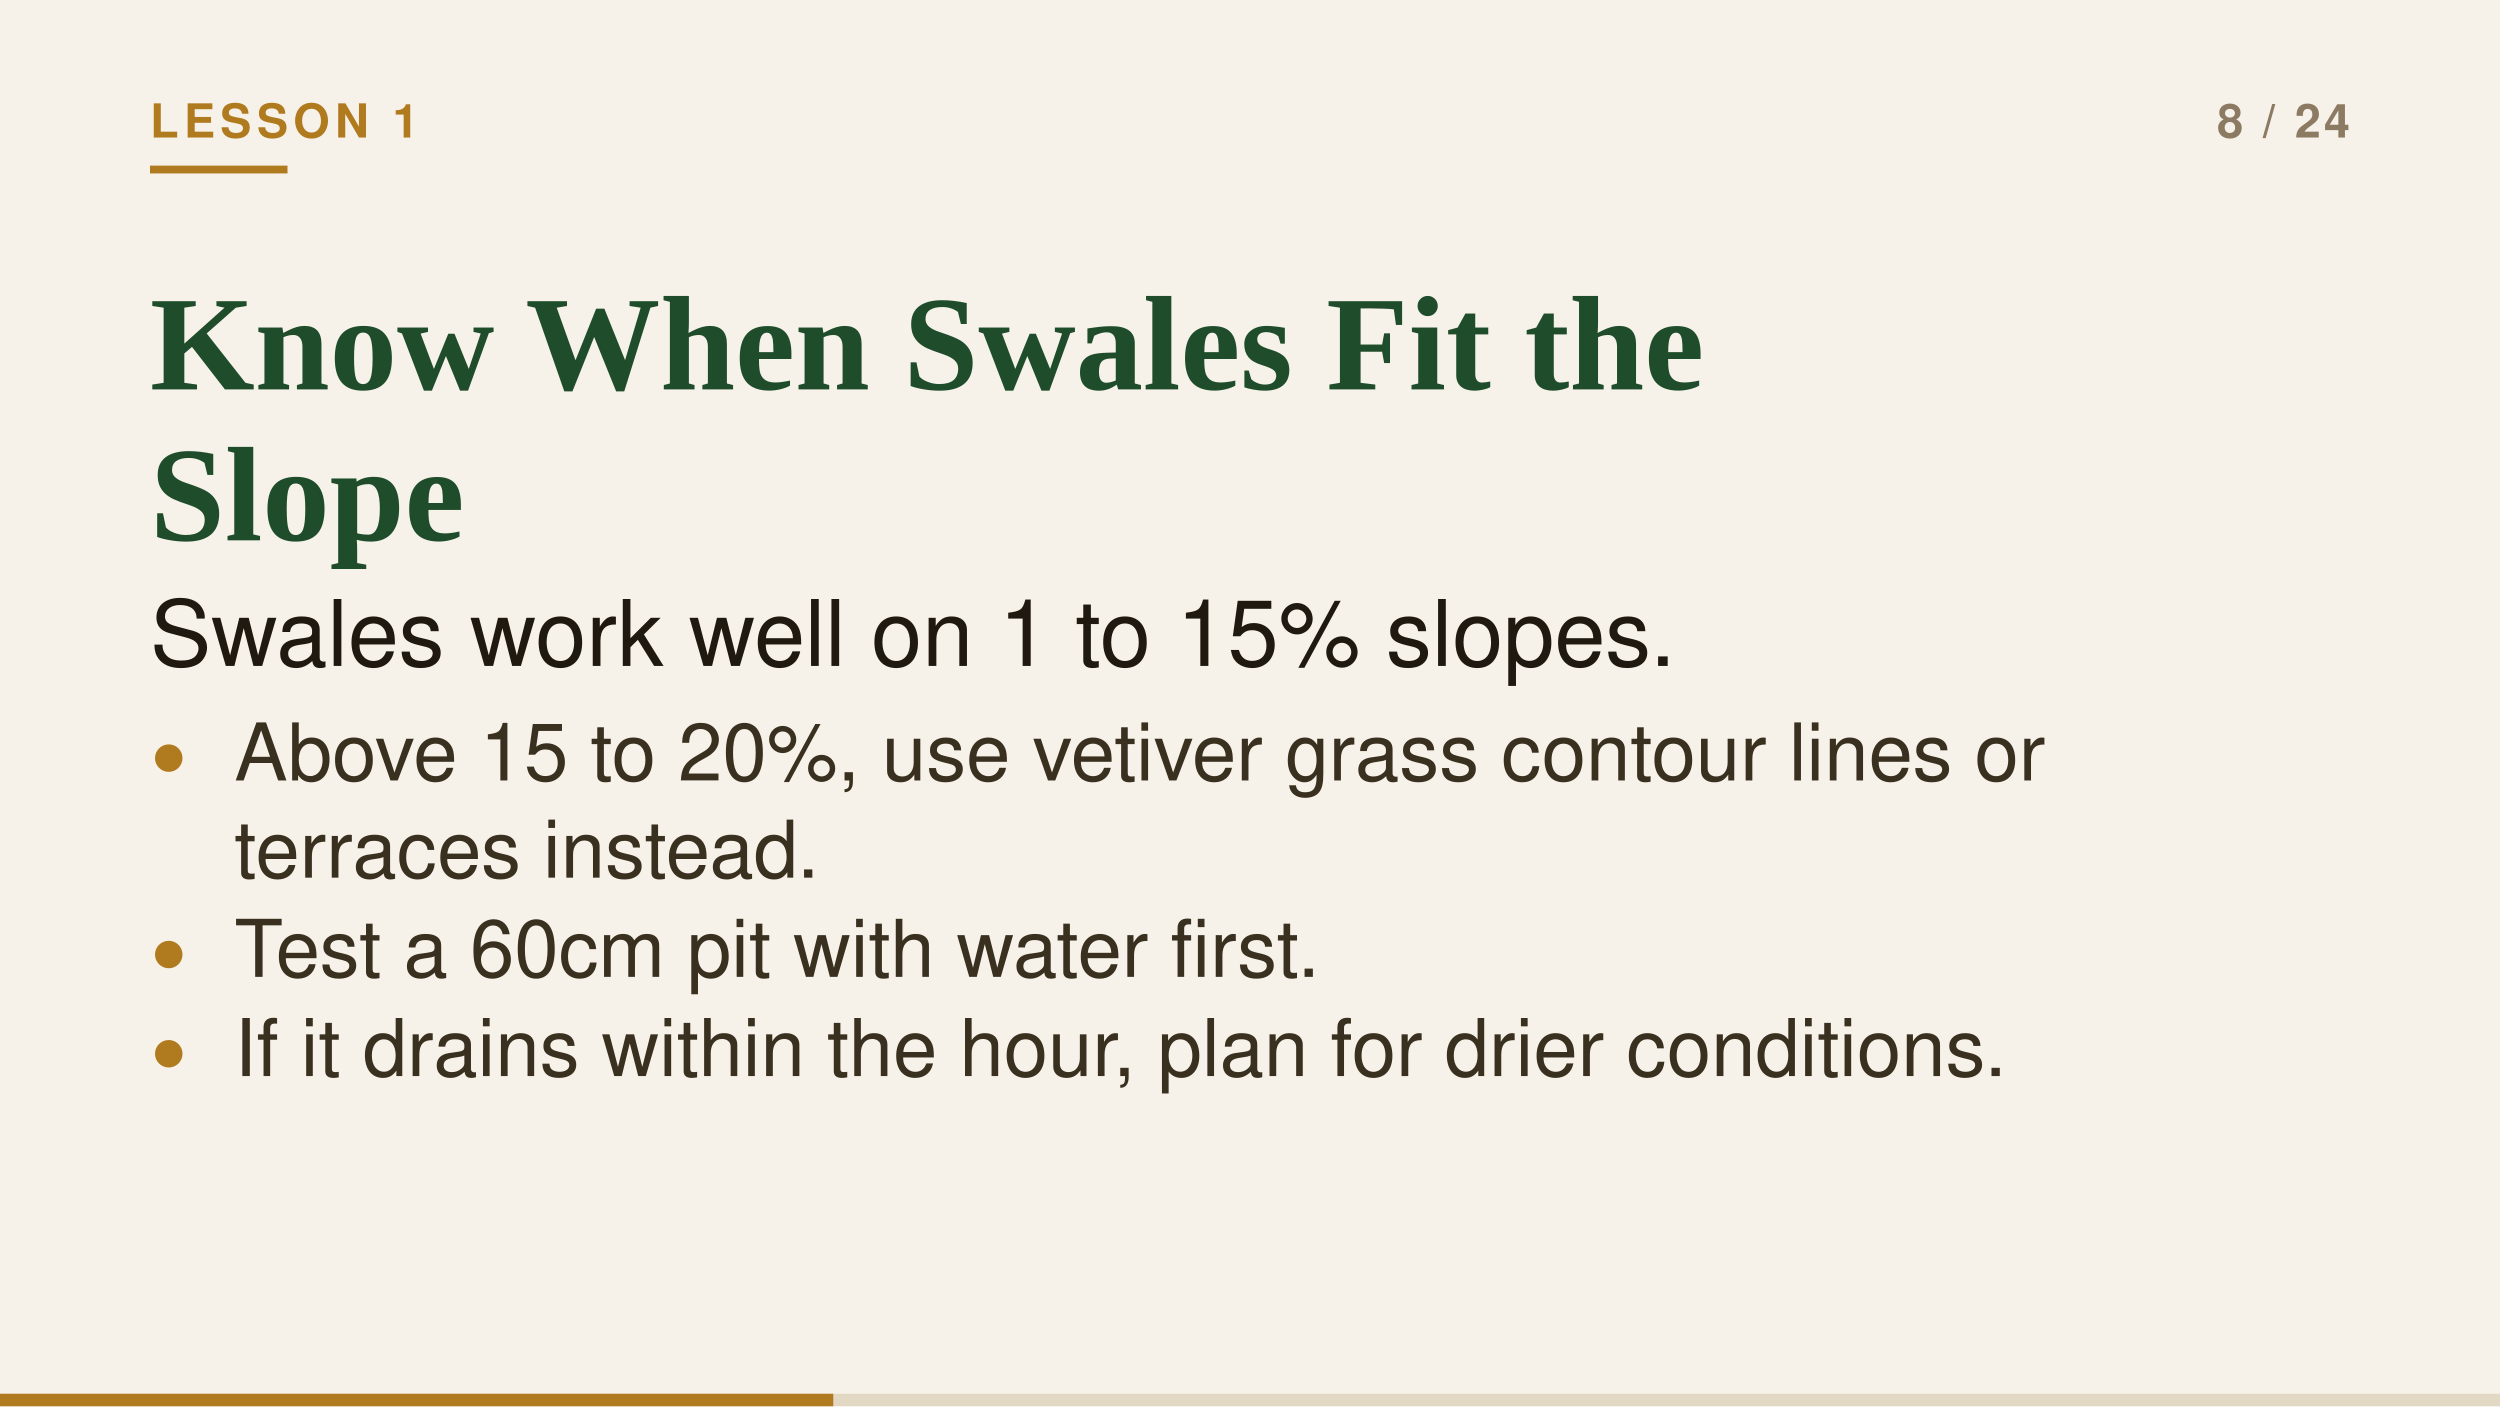
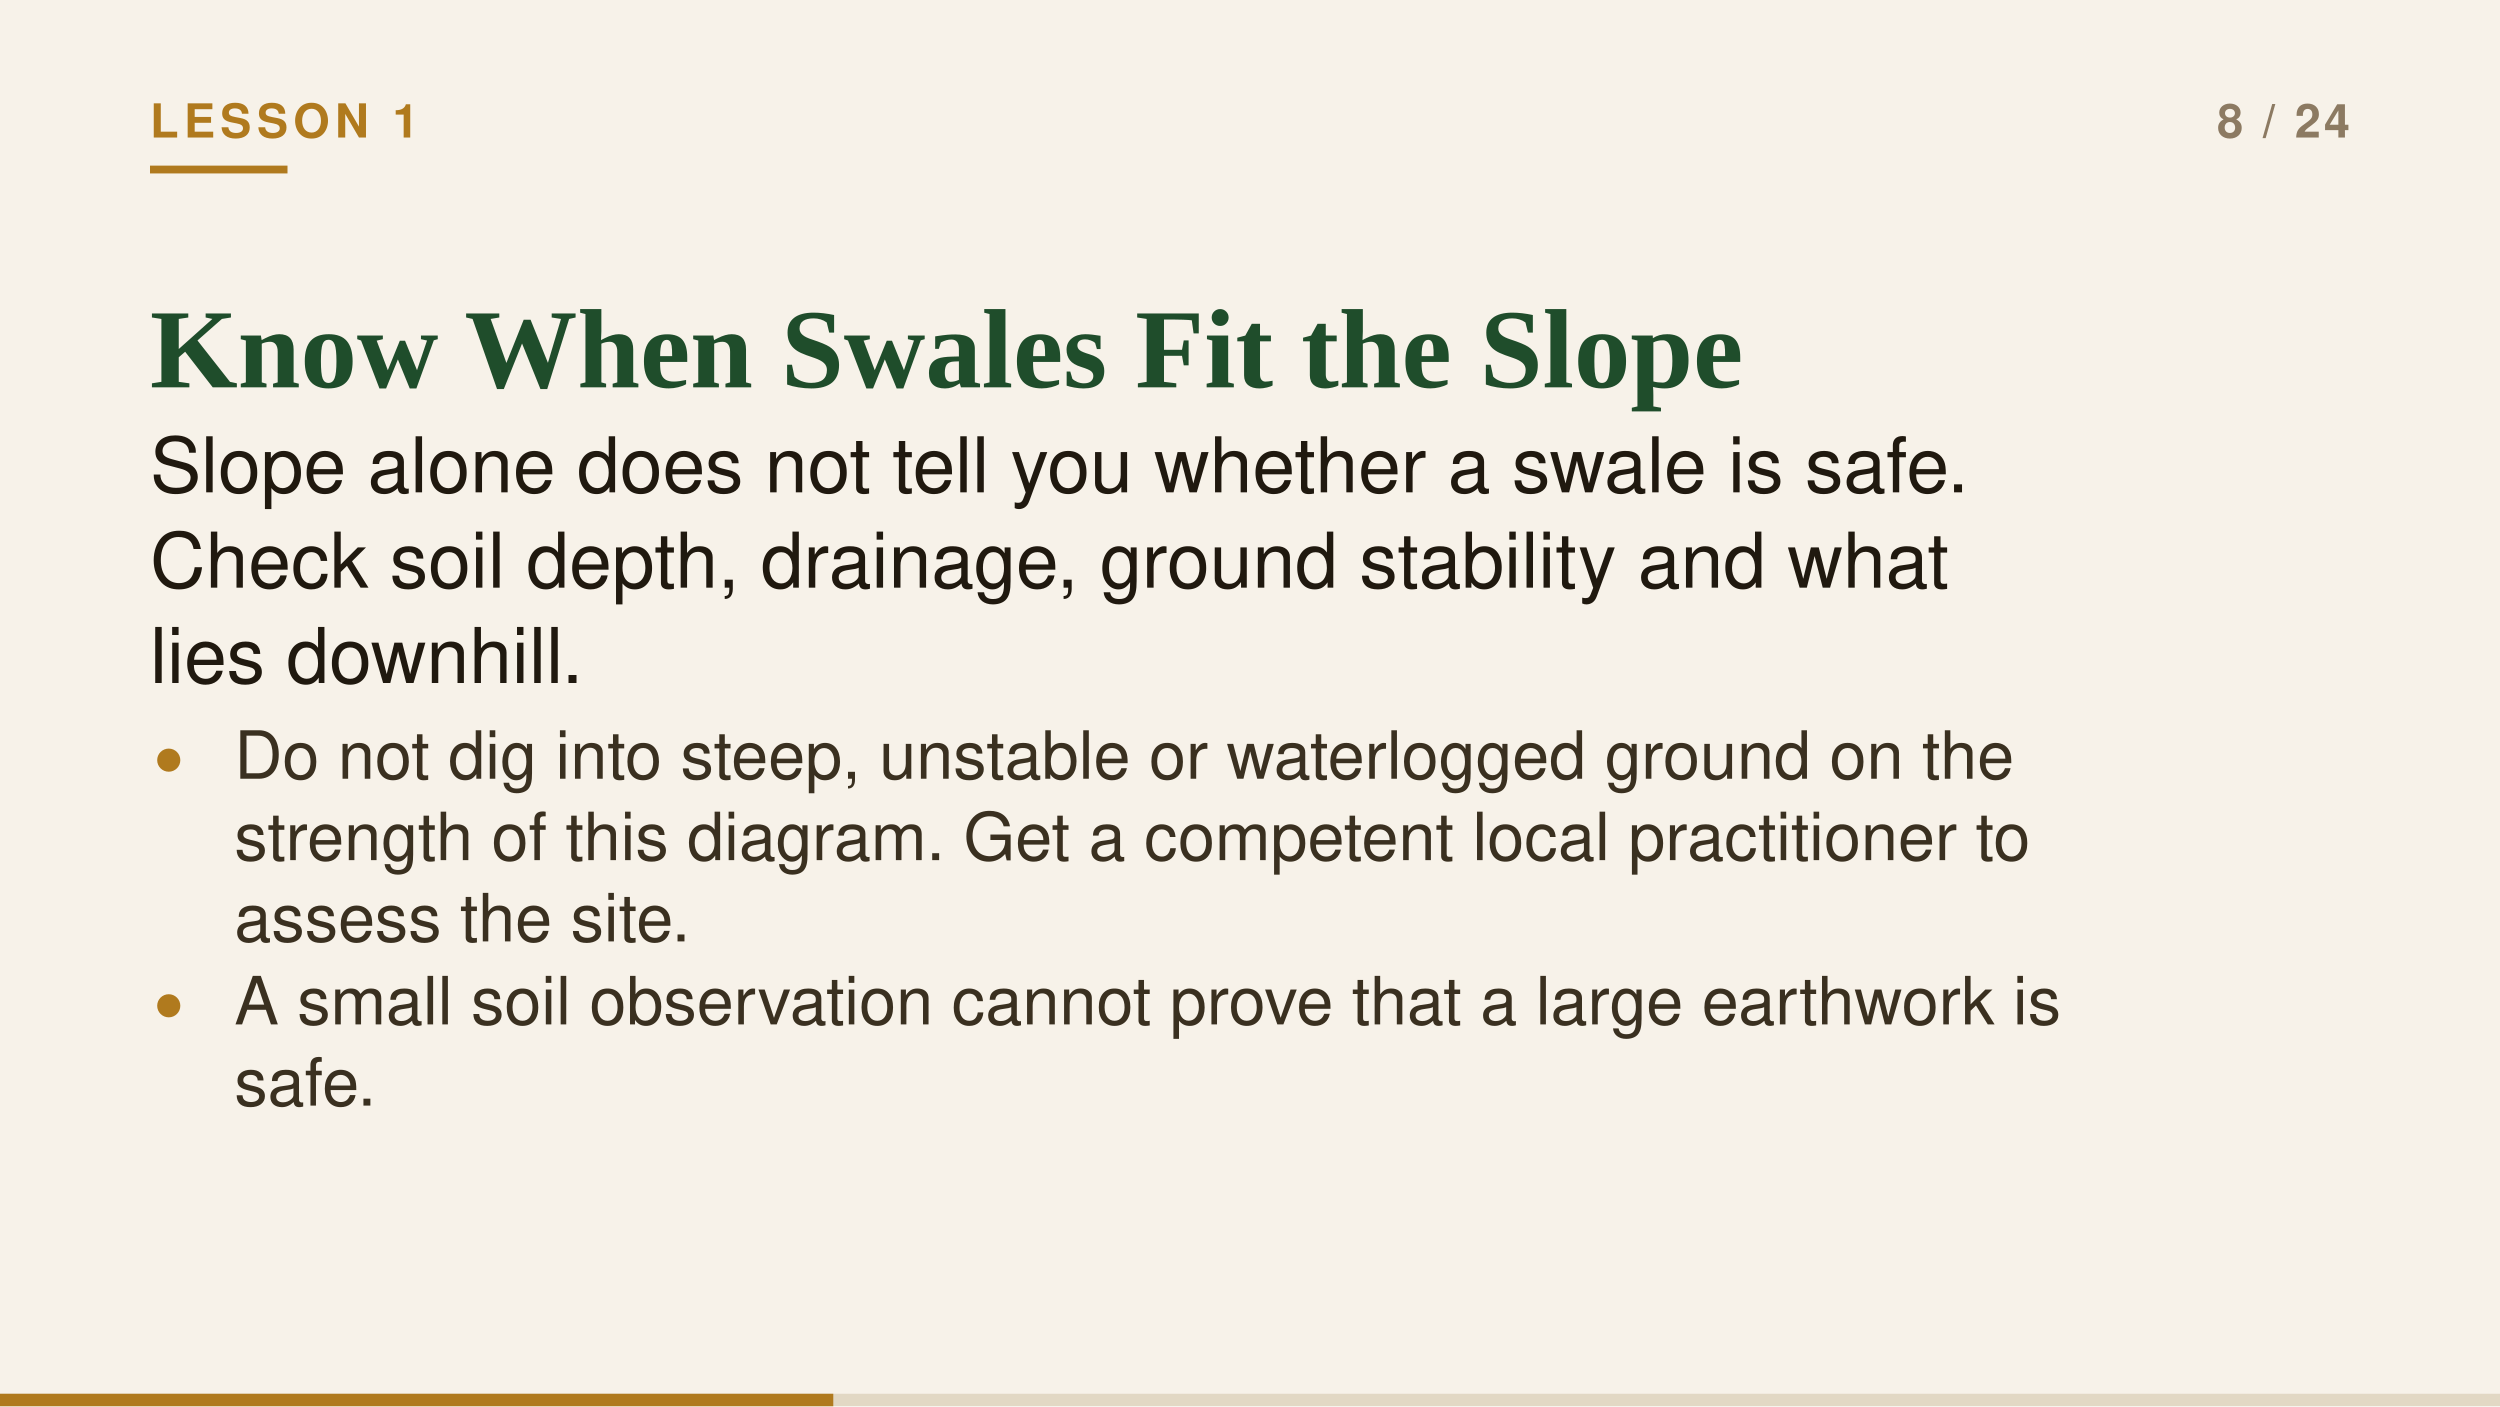
<svg xmlns="http://www.w3.org/2000/svg" viewBox="0 0 1600 900" width="1600" height="900">
  <style>.eye{font:700 30px 'Helvetica Neue',Helvetica,Arial,'Liberation Sans',sans-serif;letter-spacing:3.4px}.num{text-anchor:end;letter-spacing:2px}.hero{font:700 132px Georgia,'Iowan Old Style','Times New Roman',serif}.tag{font:italic 400 58px Georgia,'Iowan Old Style','Times New Roman',serif}.title{font-family:Georgia,'Iowan Old Style','Times New Roman',serif;font-weight:700}.lead{font-family:'Helvetica Neue',Helvetica,Arial,'Liberation Sans',sans-serif;font-weight:400}.point{font-family:'Helvetica Neue',Helvetica,Arial,'Liberation Sans',sans-serif;font-weight:400}.q{font:italic 400 46px Georgia,'Iowan Old Style','Times New Roman',serif}</style>
  <rect width="1600" height="900" fill="#F7F2E9" />
  <text class="eye" font-size="30" x="96" y="88" fill="#B07A1E">LESSON 1</text>
  <text class="eye num" x="1504" y="88" fill="#8C7A62">8 / 24</text>
  <rect x="96" y="106" width="88" height="5" fill="#B07A1E" />
-   <text class="title" font-size="86.2" fill="#1F4D2B">
-     <tspan x="96" y="249.2">Know When Swales Fit the</tspan>
-     <tspan x="96" y="345.8">Slope</tspan>
+   <text class="title" font-size="72.2" fill="#1F4D2B">
+     <tspan x="96" y="247.9">Know When Swales Fit the Slope</tspan>
  </text>
-   <text class="lead" font-size="58.8" fill="#20190F">
-     <tspan x="96" y="426.2">Swales work well on 1 to 15% slopes.</tspan>
+   <text class="lead" font-size="49.2" fill="#20190F">
+     <tspan x="96" y="315.1">Slope alone does not tell you whether a swale is safe.</tspan>
+     <tspan x="96" y="376.1">Check soil depth, drainage, ground stability and what</tspan>
+     <tspan x="96" y="437.1">lies downhill.</tspan>
  </text>
-   <circle cx="108" cy="485.2" r="8.8" fill="#B07A1E" />
-   <text class="point" font-size="51" fill="#3A3020">
-     <tspan x="150" y="499.5">Above 15 to 20%, use vetiver grass contour lines or</tspan>
-     <tspan x="150" y="561.7">terraces instead.</tspan>
+   <circle cx="108" cy="486.5" r="7.4" fill="#B07A1E" />
+   <text class="point" font-size="42.6" fill="#3A3020">
+     <tspan x="150" y="498.4">Do not dig into steep, unstable or waterlogged ground on the</tspan>
+     <tspan x="150" y="550.5">strength of this diagram. Get a competent local practitioner to</tspan>
+     <tspan x="150" y="602.5">assess the site.</tspan>
  </text>
-   <circle cx="108" cy="610.9" r="8.8" fill="#B07A1E" />
-   <text class="point" font-size="51" fill="#3A3020">
-     <tspan x="150" y="625.2">Test a 60cm pit with water first.</tspan>
-   </text>
-   <circle cx="108" cy="674.4" r="8.8" fill="#B07A1E" />
-   <text class="point" font-size="51" fill="#3A3020">
-     <tspan x="150" y="688.7">If it drains within the hour, plan for drier conditions.</tspan>
+   <circle cx="108" cy="643.7" r="7.4" fill="#B07A1E" />
+   <text class="point" font-size="42.6" fill="#3A3020">
+     <tspan x="150" y="655.6">A small soil observation cannot prove that a large earthwork is</tspan>
+     <tspan x="150" y="707.6">safe.</tspan>
  </text>
  <rect x="0" y="892" width="1600" height="8" fill="#E2D8C4" />
  <rect x="0" y="892" width="533.3" height="8" fill="#B07A1E" />
</svg>
